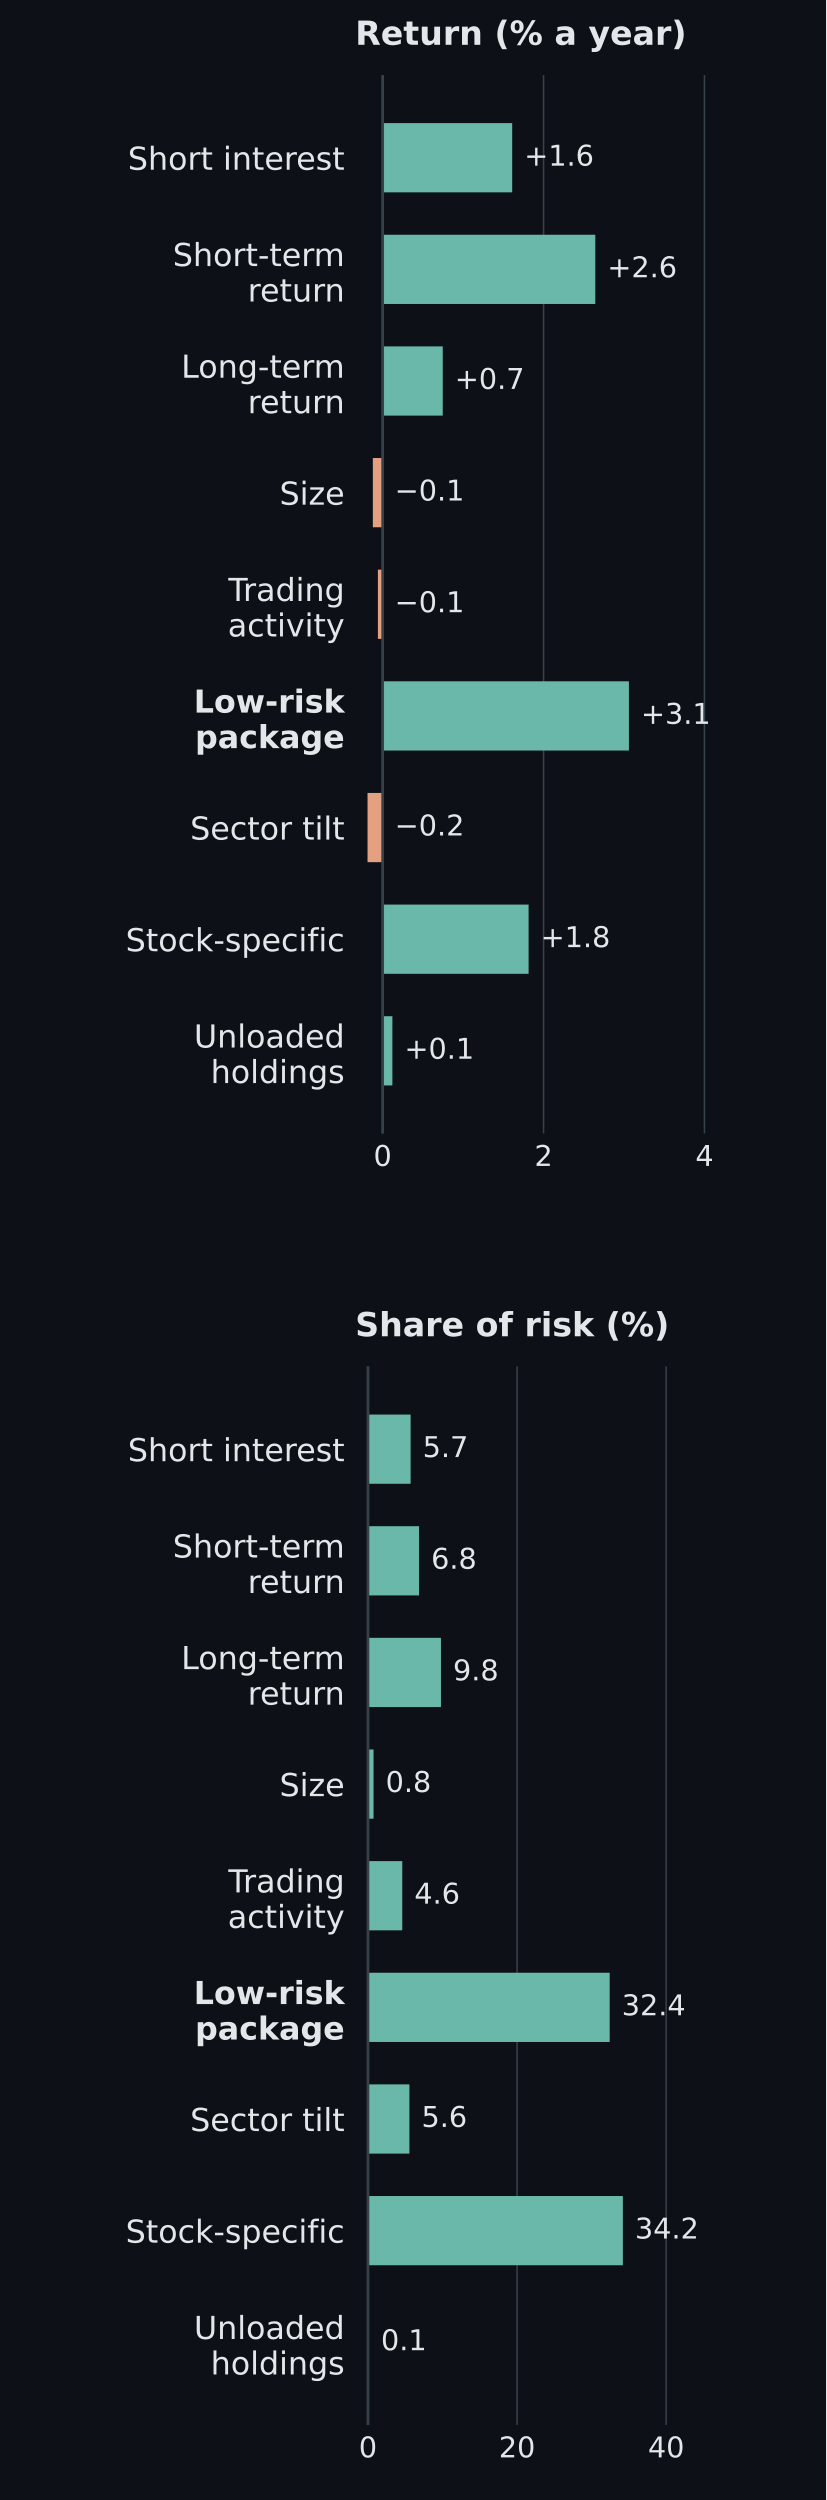
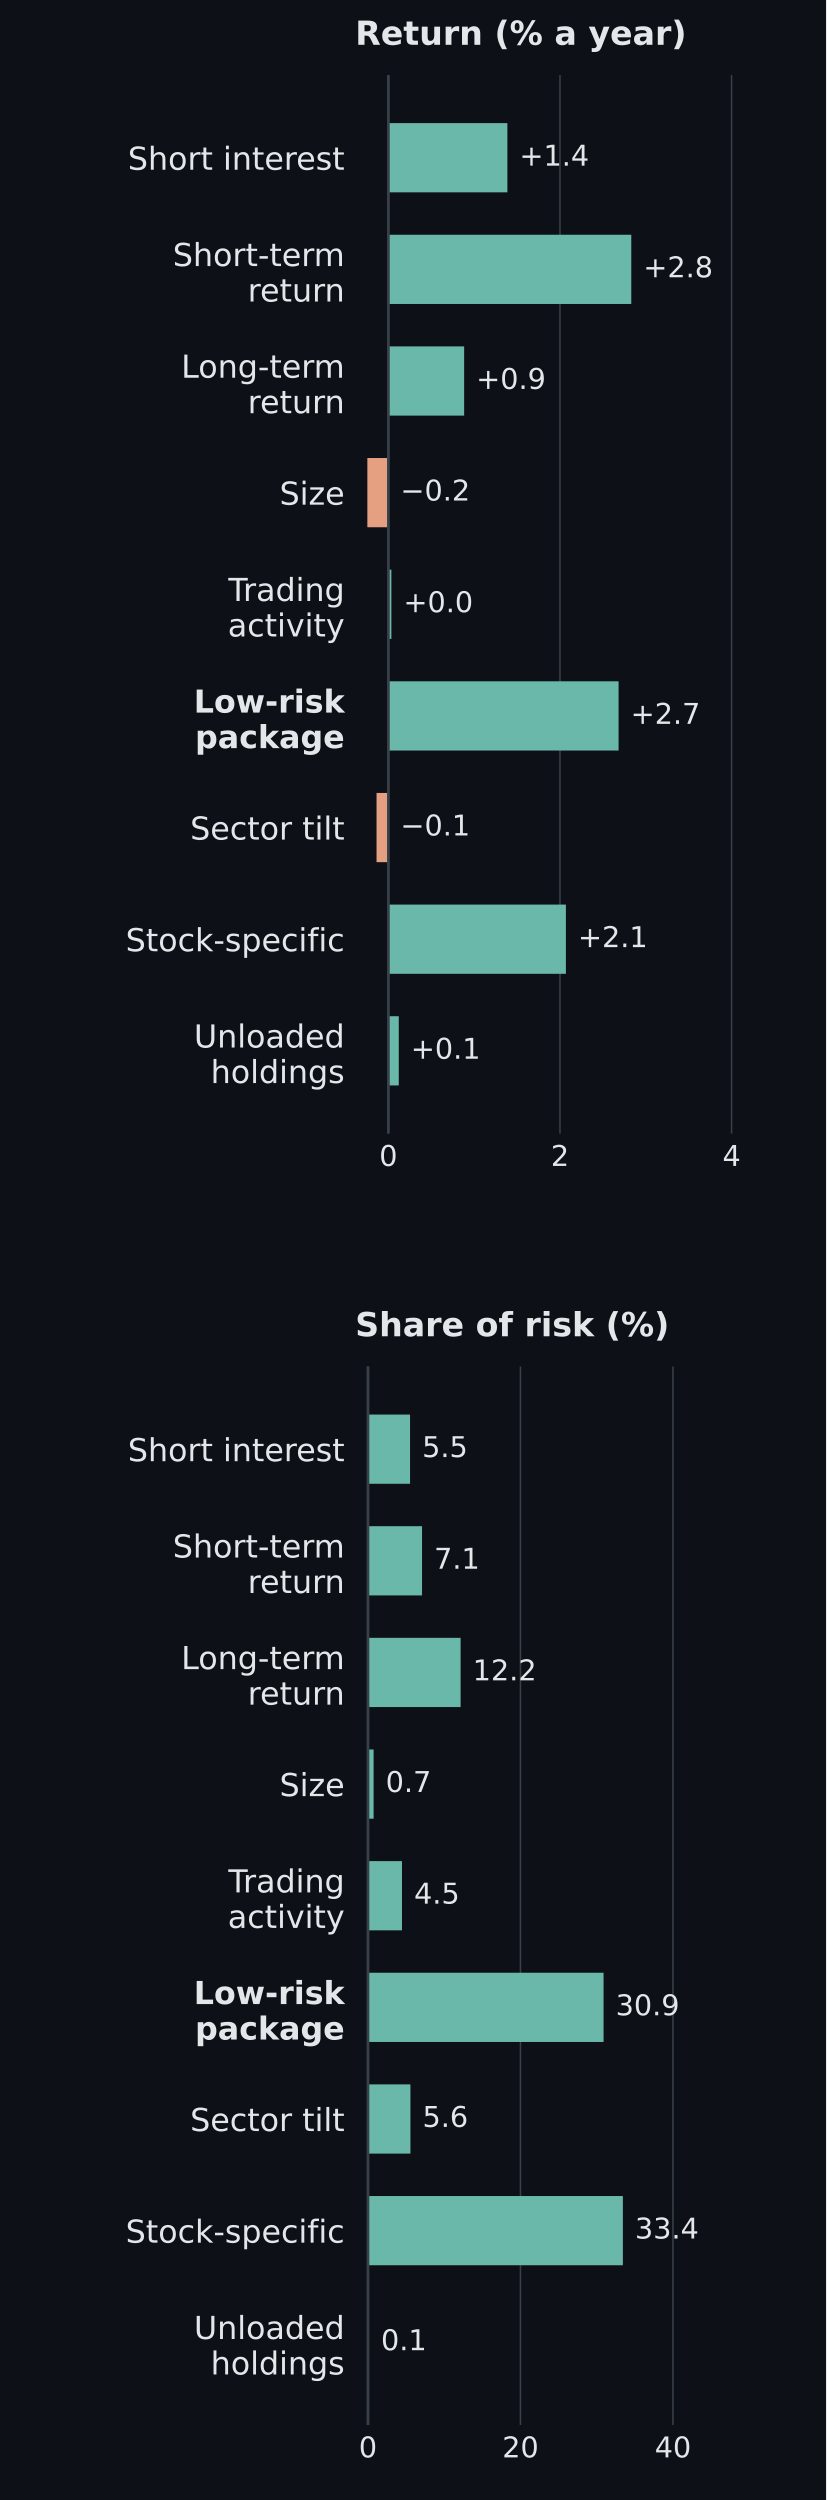
<svg xmlns="http://www.w3.org/2000/svg" width="273.6pt" height="828pt" viewBox="0 0 273.6 828" version="1.1">
  <defs>
    <style type="text/css">*{stroke-linejoin: round; stroke-linecap: butt}</style>
  </defs>
  <g id="figure_1">
    <g id="patch_1">
      <path d="M 0 828 L 273.6 828 L 273.6 0 L 0 0 z " style="fill: #0d1117" />
    </g>
    <g id="axes_1">
      <g id="patch_2">
        <path d="M 117.648 375.435 L 265.392 375.435 L 265.392 24.84 L 117.648 24.84 z " style="fill: #0d1117" />
      </g>
      <g id="matplotlib.axis_1">
        <g id="xtick_1">
          <g id="line2d_1">
-             <path d="M 126.736 375.435 L 126.736 24.84 " clip-path="url(#p4dd4867242)" style="fill: none; stroke: #37414a; stroke-width: 0.5; stroke-linecap: square" />
+             <path d="M 128.632 375.435 L 128.632 24.84 " clip-path="url(#p4dd4867242)" style="fill: none; stroke: #37414a; stroke-width: 0.5; stroke-linecap: square" />
          </g>
          <g id="line2d_2" />
          <g id="text_1">
-             <text style="font-size: 9.5px; font-family: 'DejaVu Sans', 'Arial', sans-serif; text-anchor: middle; fill: #e4e7ea" x="126.736" y="386.153" transform="rotate(-0 126.7355 386.1531)">0</text>
+             <text style="font-size: 9.5px; font-family: 'DejaVu Sans', 'Arial', sans-serif; text-anchor: middle; fill: #e4e7ea" x="128.632" y="386.153" transform="rotate(-0 128.6324 386.1531)">0</text>
          </g>
        </g>
        <g id="xtick_2">
          <g id="line2d_3">
-             <path d="M 180.027 375.435 L 180.027 24.84 " clip-path="url(#p4dd4867242)" style="fill: none; stroke: #37414a; stroke-width: 0.5; stroke-linecap: square" />
+             <path d="M 185.465 375.435 L 185.465 24.84 " clip-path="url(#p4dd4867242)" style="fill: none; stroke: #37414a; stroke-width: 0.5; stroke-linecap: square" />
          </g>
          <g id="line2d_4" />
          <g id="text_2">
-             <text style="font-size: 9.5px; font-family: 'DejaVu Sans', 'Arial', sans-serif; text-anchor: middle; fill: #e4e7ea" x="180.027" y="386.153" transform="rotate(-0 180.027 386.1531)">2</text>
+             <text style="font-size: 9.5px; font-family: 'DejaVu Sans', 'Arial', sans-serif; text-anchor: middle; fill: #e4e7ea" x="185.465" y="386.153" transform="rotate(-0 185.4652 386.1531)">2</text>
          </g>
        </g>
        <g id="xtick_3">
          <g id="line2d_5">
-             <path d="M 233.319 375.435 L 233.319 24.84 " clip-path="url(#p4dd4867242)" style="fill: none; stroke: #37414a; stroke-width: 0.5; stroke-linecap: square" />
+             <path d="M 242.298 375.435 L 242.298 24.84 " clip-path="url(#p4dd4867242)" style="fill: none; stroke: #37414a; stroke-width: 0.5; stroke-linecap: square" />
          </g>
          <g id="line2d_6" />
          <g id="text_3">
-             <text style="font-size: 9.5px; font-family: 'DejaVu Sans', 'Arial', sans-serif; text-anchor: middle; fill: #e4e7ea" x="233.319" y="386.153" transform="rotate(-0 233.3185 386.1531)">4</text>
+             <text style="font-size: 9.5px; font-family: 'DejaVu Sans', 'Arial', sans-serif; text-anchor: middle; fill: #e4e7ea" x="242.298" y="386.153" transform="rotate(-0 242.298 386.1531)">4</text>
          </g>
        </g>
      </g>
      <g id="matplotlib.axis_2">
        <g id="ytick_1">
          <g id="line2d_7" />
          <g id="text_4">
            <text style="font-size: 10.5px; font-family: 'DejaVu Sans', 'Arial', sans-serif; text-anchor: end; fill: #e4e7ea" x="114.148" y="56.227" transform="rotate(-0 114.148 56.22747)">Short interest</text>
          </g>
        </g>
        <g id="ytick_2">
          <g id="line2d_8" />
          <g id="text_5">
            <text style="font-size: 10.5px; font-family: 'DejaVu Sans', 'Arial', sans-serif; fill: #e4e7ea" transform="translate(57.24456 88.12121)">Short-term</text>
            <text style="font-size: 10.5px; font-family: 'DejaVu Sans', 'Arial', sans-serif; fill: #e4e7ea" transform="translate(82.04917 99.87891)">return</text>
          </g>
        </g>
        <g id="ytick_3">
          <g id="line2d_9" />
          <g id="text_6">
            <text style="font-size: 10.5px; font-family: 'DejaVu Sans', 'Arial', sans-serif; fill: #e4e7ea" transform="translate(60.01066 125.096)">Long-term</text>
            <text style="font-size: 10.5px; font-family: 'DejaVu Sans', 'Arial', sans-serif; fill: #e4e7ea" transform="translate(82.04917 136.8537)">return</text>
          </g>
        </g>
        <g id="ytick_4">
          <g id="line2d_10" />
          <g id="text_7">
            <text style="font-size: 10.5px; font-family: 'DejaVu Sans', 'Arial', sans-serif; text-anchor: end; fill: #e4e7ea" x="114.148" y="167.152" transform="rotate(-0 114.148 167.1517)">Size</text>
          </g>
        </g>
        <g id="ytick_5">
          <g id="line2d_11" />
          <g id="text_8">
            <text style="font-size: 10.5px; font-family: 'DejaVu Sans', 'Arial', sans-serif; fill: #e4e7ea" transform="translate(75.62941 199.0455)">Trading</text>
            <text style="font-size: 10.5px; font-family: 'DejaVu Sans', 'Arial', sans-serif; fill: #e4e7ea" transform="translate(75.44402 210.8032)">activity</text>
          </g>
        </g>
        <g id="ytick_6">
          <g id="line2d_12" />
          <g id="text_9">
            <text style="font-weight: 700; font-size: 10.5px; font-family: 'DejaVu Sans', 'Arial', sans-serif; fill: #e4e7ea" transform="translate(64.1762 236.0202)">Low-risk</text>
            <text style="font-weight: 700; font-size: 10.5px; font-family: 'DejaVu Sans', 'Arial', sans-serif; fill: #e4e7ea" transform="translate(64.61589 247.7779)">package</text>
          </g>
        </g>
        <g id="ytick_7">
          <g id="line2d_13" />
          <g id="text_10">
            <text style="font-size: 10.5px; font-family: 'DejaVu Sans', 'Arial', sans-serif; text-anchor: end; fill: #e4e7ea" x="114.148" y="278.076" transform="rotate(-0 114.148 278.076)">Sector tilt</text>
          </g>
        </g>
        <g id="ytick_8">
          <g id="line2d_14" />
          <g id="text_11">
            <text style="font-size: 10.5px; font-family: 'DejaVu Sans', 'Arial', sans-serif; text-anchor: end; fill: #e4e7ea" x="114.148" y="315.051" transform="rotate(-0 114.148 315.0507)">Stock-specific</text>
          </g>
        </g>
        <g id="ytick_9">
          <g id="line2d_15" />
          <g id="text_12">
            <text style="font-size: 10.5px; font-family: 'DejaVu Sans', 'Arial', sans-serif; fill: #e4e7ea" transform="translate(64.24019 346.9445)">Unloaded</text>
            <text style="font-size: 10.5px; font-family: 'DejaVu Sans', 'Arial', sans-serif; fill: #e4e7ea" transform="translate(69.77894 358.7022)">holdings</text>
          </g>
        </g>
      </g>
      <g id="patch_3">
-         <path d="M 126.736 40.776 L 169.635 40.776 L 169.635 63.7 L 126.736 63.7 z " clip-path="url(#p4dd4867242)" style="fill: #6ab8aa" />
+         <path d="M 128.632 40.776 L 168.046 40.776 L 168.046 63.7 L 128.632 63.7 z " clip-path="url(#p4dd4867242)" style="fill: #6ab8aa" />
      </g>
      <g id="patch_4">
-         <path d="M 126.736 77.751 L 197.16 77.751 L 197.16 100.675 L 126.736 100.675 z " clip-path="url(#p4dd4867242)" style="fill: #6ab8aa" />
+         <path d="M 128.632 77.751 L 209.079 77.751 L 209.079 100.675 L 128.632 100.675 z " clip-path="url(#p4dd4867242)" style="fill: #6ab8aa" />
      </g>
      <g id="patch_5">
-         <path d="M 126.736 114.726 L 146.64 114.726 L 146.64 137.65 L 126.736 137.65 z " clip-path="url(#p4dd4867242)" style="fill: #6ab8aa" />
+         <path d="M 128.632 114.726 L 153.724 114.726 L 153.724 137.65 L 128.632 137.65 z " clip-path="url(#p4dd4867242)" style="fill: #6ab8aa" />
      </g>
      <g id="patch_6">
-         <path d="M 126.736 151.7 L 123.485 151.7 L 123.485 174.625 L 126.736 174.625 z " clip-path="url(#p4dd4867242)" style="fill: #e5a081" />
+         <path d="M 128.632 151.7 L 121.67 151.7 L 121.67 174.625 L 128.632 174.625 z " clip-path="url(#p4dd4867242)" style="fill: #e5a081" />
      </g>
      <g id="patch_7">
-         <path d="M 126.736 188.675 L 125.163 188.675 L 125.163 211.599 L 126.736 211.599 z " clip-path="url(#p4dd4867242)" style="fill: #e5a081" />
+         <path d="M 128.632 188.675 L 129.627 188.675 L 129.627 211.599 L 128.632 211.599 z " clip-path="url(#p4dd4867242)" style="fill: #6ab8aa" />
      </g>
      <g id="patch_8">
-         <path d="M 126.736 225.65 L 208.298 225.65 L 208.298 248.574 L 126.736 248.574 z " clip-path="url(#p4dd4867242)" style="fill: #6ab8aa" />
+         <path d="M 128.632 225.65 L 204.874 225.65 L 204.874 248.574 L 128.632 248.574 z " clip-path="url(#p4dd4867242)" style="fill: #6ab8aa" />
      </g>
      <g id="patch_9">
-         <path d="M 126.736 262.625 L 121.726 262.625 L 121.726 285.549 L 126.736 285.549 z " clip-path="url(#p4dd4867242)" style="fill: #e5a081" />
+         <path d="M 128.632 262.625 L 124.711 262.625 L 124.711 285.549 L 128.632 285.549 z " clip-path="url(#p4dd4867242)" style="fill: #e5a081" />
      </g>
      <g id="patch_10">
-         <path d="M 126.736 299.599 L 175.071 299.599 L 175.071 322.524 L 126.736 322.524 z " clip-path="url(#p4dd4867242)" style="fill: #6ab8aa" />
+         <path d="M 128.632 299.599 L 187.426 299.599 L 187.426 322.524 L 128.632 322.524 z " clip-path="url(#p4dd4867242)" style="fill: #6ab8aa" />
      </g>
      <g id="patch_11">
-         <path d="M 126.736 336.574 L 129.96 336.574 L 129.96 359.498 L 126.736 359.498 z " clip-path="url(#p4dd4867242)" style="fill: #6ab8aa" />
+         <path d="M 128.632 336.574 L 132.071 336.574 L 132.071 359.498 L 128.632 359.498 z " clip-path="url(#p4dd4867242)" style="fill: #6ab8aa" />
      </g>
      <g id="line2d_16">
-         <path d="M 126.736 375.435 L 126.736 24.84 " clip-path="url(#p4dd4867242)" style="fill: none; stroke: #37414a; stroke-width: 0.9; stroke-linecap: square" />
+         <path d="M 128.632 375.435 L 128.632 24.84 " clip-path="url(#p4dd4867242)" style="fill: none; stroke: #37414a; stroke-width: 0.9; stroke-linecap: square" />
      </g>
      <g id="text_13">
-         <text style="font-size: 9.5px; font-family: 'DejaVu Sans', 'Arial', sans-serif; text-anchor: start; fill: #e4e7ea" x="173.635" y="54.86" transform="rotate(-0 173.6352 54.8597)">+1.6</text>
+         <text style="font-size: 9.5px; font-family: 'DejaVu Sans', 'Arial', sans-serif; text-anchor: start; fill: #e4e7ea" x="172.046" y="54.86" transform="rotate(-0 172.0459 54.8597)">+1.4</text>
      </g>
      <g id="text_14">
-         <text style="font-size: 9.5px; font-family: 'DejaVu Sans', 'Arial', sans-serif; text-anchor: start; fill: #e4e7ea" x="201.16" y="91.834" transform="rotate(-0 201.1602 91.83445)">+2.6</text>
+         <text style="font-size: 9.5px; font-family: 'DejaVu Sans', 'Arial', sans-serif; text-anchor: start; fill: #e4e7ea" x="213.079" y="91.834" transform="rotate(-0 213.0792 91.83445)">+2.8</text>
      </g>
      <g id="text_15">
-         <text style="font-size: 9.5px; font-family: 'DejaVu Sans', 'Arial', sans-serif; text-anchor: start; fill: #e4e7ea" x="150.64" y="128.809" transform="rotate(-0 150.6399 128.8092)">+0.7</text>
+         <text style="font-size: 9.5px; font-family: 'DejaVu Sans', 'Arial', sans-serif; text-anchor: start; fill: #e4e7ea" x="157.724" y="128.809" transform="rotate(-0 157.724 128.8092)">+0.9</text>
      </g>
      <g id="text_16">
-         <text style="font-size: 9.5px; font-family: 'DejaVu Sans', 'Arial', sans-serif; text-anchor: start; fill: #e4e7ea" x="130.736" y="165.784" transform="rotate(-0 130.7355 165.784)">−0.1</text>
+         <text style="font-size: 9.5px; font-family: 'DejaVu Sans', 'Arial', sans-serif; text-anchor: start; fill: #e4e7ea" x="132.632" y="165.784" transform="rotate(-0 132.6324 165.784)">−0.2</text>
      </g>
      <g id="text_17">
-         <text style="font-size: 9.5px; font-family: 'DejaVu Sans', 'Arial', sans-serif; text-anchor: start; fill: #e4e7ea" x="130.736" y="202.759" transform="rotate(-0 130.7355 202.7587)">−0.1</text>
+         <text style="font-size: 9.5px; font-family: 'DejaVu Sans', 'Arial', sans-serif; text-anchor: start; fill: #e4e7ea" x="133.627" y="202.759" transform="rotate(-0 133.6269 202.7587)">+0.0</text>
      </g>
      <g id="text_18">
-         <text style="font-size: 9.5px; font-family: 'DejaVu Sans', 'Arial', sans-serif; text-anchor: start; fill: #e4e7ea" x="212.298" y="239.733" transform="rotate(-0 212.2982 239.7335)">+3.1</text>
+         <text style="font-size: 9.5px; font-family: 'DejaVu Sans', 'Arial', sans-serif; text-anchor: start; fill: #e4e7ea" x="208.874" y="239.733" transform="rotate(-0 208.8736 239.7335)">+2.7</text>
      </g>
      <g id="text_19">
-         <text style="font-size: 9.5px; font-family: 'DejaVu Sans', 'Arial', sans-serif; text-anchor: start; fill: #e4e7ea" x="130.736" y="276.708" transform="rotate(-0 130.7355 276.7082)">−0.2</text>
+         <text style="font-size: 9.5px; font-family: 'DejaVu Sans', 'Arial', sans-serif; text-anchor: start; fill: #e4e7ea" x="132.632" y="276.708" transform="rotate(-0 132.6324 276.7082)">−0.1</text>
      </g>
      <g id="text_20">
-         <text style="font-size: 9.5px; font-family: 'DejaVu Sans', 'Arial', sans-serif; text-anchor: start; fill: #e4e7ea" x="179.071" y="313.683" transform="rotate(-0 179.0709 313.683)">+1.8</text>
+         <text style="font-size: 9.5px; font-family: 'DejaVu Sans', 'Arial', sans-serif; text-anchor: start; fill: #e4e7ea" x="191.426" y="313.683" transform="rotate(-0 191.4259 313.683)">+2.1</text>
      </g>
      <g id="text_21">
-         <text style="font-size: 9.5px; font-family: 'DejaVu Sans', 'Arial', sans-serif; text-anchor: start; fill: #e4e7ea" x="133.96" y="350.658" transform="rotate(-0 133.9597 350.6577)">+0.1</text>
+         <text style="font-size: 9.5px; font-family: 'DejaVu Sans', 'Arial', sans-serif; text-anchor: start; fill: #e4e7ea" x="136.071" y="350.658" transform="rotate(-0 136.0707 350.6577)">+0.1</text>
      </g>
      <g id="text_22">
        <text style="font-weight: 600; font-size: 11px; font-family: 'DejaVu Sans', 'Arial', sans-serif; text-anchor: start; fill: #e4e7ea" x="117.648" y="14.84" transform="rotate(-0 117.648 14.84)">Return (% a year)</text>
      </g>
    </g>
    <g id="axes_2">
      <g id="patch_12">
        <path d="M 117.648 803.16 L 265.392 803.16 L 265.392 452.565 L 117.648 452.565 z " style="fill: #0d1117" />
      </g>
      <g id="matplotlib.axis_3">
        <g id="xtick_4">
          <g id="line2d_17">
            <path d="M 121.869 803.16 L 121.869 452.565 " clip-path="url(#pe2ee496dc0)" style="fill: none; stroke: #37414a; stroke-width: 0.5; stroke-linecap: square" />
          </g>
          <g id="line2d_18" />
          <g id="text_23">
            <text style="font-size: 9.5px; font-family: 'DejaVu Sans', 'Arial', sans-serif; text-anchor: middle; fill: #e4e7ea" x="121.869" y="813.879" transform="rotate(-0 121.8693 813.8785)">0</text>
          </g>
        </g>
        <g id="xtick_5">
          <g id="line2d_19">
-             <path d="M 171.255 803.16 L 171.255 452.565 " clip-path="url(#pe2ee496dc0)" style="fill: none; stroke: #37414a; stroke-width: 0.5; stroke-linecap: square" />
+             <path d="M 172.378 803.16 L 172.378 452.565 " clip-path="url(#pe2ee496dc0)" style="fill: none; stroke: #37414a; stroke-width: 0.5; stroke-linecap: square" />
          </g>
          <g id="line2d_20" />
          <g id="text_24">
-             <text style="font-size: 9.5px; font-family: 'DejaVu Sans', 'Arial', sans-serif; text-anchor: middle; fill: #e4e7ea" x="171.255" y="813.879" transform="rotate(-0 171.2551 813.8785)">20</text>
+             <text style="font-size: 9.5px; font-family: 'DejaVu Sans', 'Arial', sans-serif; text-anchor: middle; fill: #e4e7ea" x="172.378" y="813.879" transform="rotate(-0 172.3779 813.8785)">20</text>
          </g>
        </g>
        <g id="xtick_6">
          <g id="line2d_21">
-             <path d="M 220.641 803.16 L 220.641 452.565 " clip-path="url(#pe2ee496dc0)" style="fill: none; stroke: #37414a; stroke-width: 0.5; stroke-linecap: square" />
+             <path d="M 222.886 803.16 L 222.886 452.565 " clip-path="url(#pe2ee496dc0)" style="fill: none; stroke: #37414a; stroke-width: 0.5; stroke-linecap: square" />
          </g>
          <g id="line2d_22" />
          <g id="text_25">
-             <text style="font-size: 9.5px; font-family: 'DejaVu Sans', 'Arial', sans-serif; text-anchor: middle; fill: #e4e7ea" x="220.641" y="813.879" transform="rotate(-0 220.641 813.8785)">40</text>
+             <text style="font-size: 9.5px; font-family: 'DejaVu Sans', 'Arial', sans-serif; text-anchor: middle; fill: #e4e7ea" x="222.886" y="813.879" transform="rotate(-0 222.8865 813.8785)">40</text>
          </g>
        </g>
      </g>
      <g id="matplotlib.axis_4">
        <g id="ytick_10">
          <g id="line2d_23" />
          <g id="text_26">
            <text style="font-size: 10.5px; font-family: 'DejaVu Sans', 'Arial', sans-serif; text-anchor: end; fill: #e4e7ea" x="114.148" y="483.953" transform="rotate(-0 114.148 483.9529)">Short interest</text>
          </g>
        </g>
        <g id="ytick_11">
          <g id="line2d_24" />
          <g id="text_27">
            <text style="font-size: 10.5px; font-family: 'DejaVu Sans', 'Arial', sans-serif; fill: #e4e7ea" transform="translate(57.24456 515.8466)">Short-term</text>
            <text style="font-size: 10.5px; font-family: 'DejaVu Sans', 'Arial', sans-serif; fill: #e4e7ea" transform="translate(82.04917 527.6043)">return</text>
          </g>
        </g>
        <g id="ytick_12">
          <g id="line2d_25" />
          <g id="text_28">
            <text style="font-size: 10.5px; font-family: 'DejaVu Sans', 'Arial', sans-serif; fill: #e4e7ea" transform="translate(60.01066 552.8214)">Long-term</text>
            <text style="font-size: 10.5px; font-family: 'DejaVu Sans', 'Arial', sans-serif; fill: #e4e7ea" transform="translate(82.04917 564.5791)">return</text>
          </g>
        </g>
        <g id="ytick_13">
          <g id="line2d_26" />
          <g id="text_29">
            <text style="font-size: 10.5px; font-family: 'DejaVu Sans', 'Arial', sans-serif; text-anchor: end; fill: #e4e7ea" x="114.148" y="594.877" transform="rotate(-0 114.148 594.8771)">Size</text>
          </g>
        </g>
        <g id="ytick_14">
          <g id="line2d_27" />
          <g id="text_30">
            <text style="font-size: 10.5px; font-family: 'DejaVu Sans', 'Arial', sans-serif; fill: #e4e7ea" transform="translate(75.62941 626.7709)">Trading</text>
            <text style="font-size: 10.5px; font-family: 'DejaVu Sans', 'Arial', sans-serif; fill: #e4e7ea" transform="translate(75.44402 638.5286)">activity</text>
          </g>
        </g>
        <g id="ytick_15">
          <g id="line2d_28" />
          <g id="text_31">
            <text style="font-weight: 700; font-size: 10.5px; font-family: 'DejaVu Sans', 'Arial', sans-serif; fill: #e4e7ea" transform="translate(64.1762 663.7456)">Low-risk</text>
            <text style="font-weight: 700; font-size: 10.5px; font-family: 'DejaVu Sans', 'Arial', sans-serif; fill: #e4e7ea" transform="translate(64.61589 675.5033)">package</text>
          </g>
        </g>
        <g id="ytick_16">
          <g id="line2d_29" />
          <g id="text_32">
            <text style="font-size: 10.5px; font-family: 'DejaVu Sans', 'Arial', sans-serif; text-anchor: end; fill: #e4e7ea" x="114.148" y="705.801" transform="rotate(-0 114.148 705.8014)">Sector tilt</text>
          </g>
        </g>
        <g id="ytick_17">
          <g id="line2d_30" />
          <g id="text_33">
            <text style="font-size: 10.5px; font-family: 'DejaVu Sans', 'Arial', sans-serif; text-anchor: end; fill: #e4e7ea" x="114.148" y="742.776" transform="rotate(-0 114.148 742.7761)">Stock-specific</text>
          </g>
        </g>
        <g id="ytick_18">
          <g id="line2d_31" />
          <g id="text_34">
            <text style="font-size: 10.5px; font-family: 'DejaVu Sans', 'Arial', sans-serif; fill: #e4e7ea" transform="translate(64.24019 774.6699)">Unloaded</text>
            <text style="font-size: 10.5px; font-family: 'DejaVu Sans', 'Arial', sans-serif; fill: #e4e7ea" transform="translate(69.77894 786.4276)">holdings</text>
          </g>
        </g>
      </g>
      <g id="patch_13">
-         <path d="M 121.869 468.502 L 135.994 468.502 L 135.994 491.426 L 121.869 491.426 z " clip-path="url(#pe2ee496dc0)" style="fill: #6ab8aa" />
+         <path d="M 121.869 468.502 L 135.81 468.502 L 135.81 491.426 L 121.869 491.426 z " clip-path="url(#pe2ee496dc0)" style="fill: #6ab8aa" />
      </g>
      <g id="patch_14">
-         <path d="M 121.869 505.476 L 138.784 505.476 L 138.784 528.401 L 121.869 528.401 z " clip-path="url(#pe2ee496dc0)" style="fill: #6ab8aa" />
+         <path d="M 121.869 505.476 L 139.775 505.476 L 139.775 528.401 L 121.869 528.401 z " clip-path="url(#pe2ee496dc0)" style="fill: #6ab8aa" />
      </g>
      <g id="patch_15">
-         <path d="M 121.869 542.451 L 146.044 542.451 L 146.044 565.375 L 121.869 565.375 z " clip-path="url(#pe2ee496dc0)" style="fill: #6ab8aa" />
+         <path d="M 121.869 542.451 L 152.553 542.451 L 152.553 565.375 L 121.869 565.375 z " clip-path="url(#pe2ee496dc0)" style="fill: #6ab8aa" />
      </g>
      <g id="patch_16">
-         <path d="M 121.869 579.426 L 123.721 579.426 L 123.721 602.35 L 121.869 602.35 z " clip-path="url(#pe2ee496dc0)" style="fill: #6ab8aa" />
+         <path d="M 121.869 579.426 L 123.738 579.426 L 123.738 602.35 L 121.869 602.35 z " clip-path="url(#pe2ee496dc0)" style="fill: #6ab8aa" />
      </g>
      <g id="patch_17">
-         <path d="M 121.869 616.401 L 133.228 616.401 L 133.228 639.325 L 121.869 639.325 z " clip-path="url(#pe2ee496dc0)" style="fill: #6ab8aa" />
+         <path d="M 121.869 616.401 L 133.133 616.401 L 133.133 639.325 L 121.869 639.325 z " clip-path="url(#pe2ee496dc0)" style="fill: #6ab8aa" />
      </g>
      <g id="patch_18">
-         <path d="M 121.869 653.375 L 201.924 653.375 L 201.924 676.3 L 121.869 676.3 z " clip-path="url(#pe2ee496dc0)" style="fill: #6ab8aa" />
+         <path d="M 121.869 653.375 L 199.905 653.375 L 199.905 676.3 L 121.869 676.3 z " clip-path="url(#pe2ee496dc0)" style="fill: #6ab8aa" />
      </g>
      <g id="patch_19">
-         <path d="M 121.869 690.35 L 135.599 690.35 L 135.599 713.274 L 121.869 713.274 z " clip-path="url(#pe2ee496dc0)" style="fill: #6ab8aa" />
+         <path d="M 121.869 690.35 L 135.936 690.35 L 135.936 713.274 L 121.869 713.274 z " clip-path="url(#pe2ee496dc0)" style="fill: #6ab8aa" />
      </g>
      <g id="patch_20">
        <path d="M 121.869 727.325 L 206.294 727.325 L 206.294 750.249 L 121.869 750.249 z " clip-path="url(#pe2ee496dc0)" style="fill: #6ab8aa" />
      </g>
      <g id="patch_21">
-         <path d="M 121.869 764.3 L 122.19 764.3 L 122.19 787.224 L 121.869 787.224 z " clip-path="url(#pe2ee496dc0)" style="fill: #6ab8aa" />
+         <path d="M 121.869 764.3 L 122.198 764.3 L 122.198 787.224 L 121.869 787.224 z " clip-path="url(#pe2ee496dc0)" style="fill: #6ab8aa" />
      </g>
      <g id="line2d_32">
        <path d="M 121.869 803.16 L 121.869 452.565 " clip-path="url(#pe2ee496dc0)" style="fill: none; stroke: #37414a; stroke-width: 0.9; stroke-linecap: square" />
      </g>
      <g id="text_35">
-         <text style="font-size: 9.5px; font-family: 'DejaVu Sans', 'Arial', sans-serif; text-anchor: start; fill: #e4e7ea" x="139.994" y="482.585" transform="rotate(-0 139.9936 482.5851)">5.7</text>
+         <text style="font-size: 9.5px; font-family: 'DejaVu Sans', 'Arial', sans-serif; text-anchor: start; fill: #e4e7ea" x="139.81" y="482.585" transform="rotate(-0 139.8096 482.5851)">5.5</text>
      </g>
      <g id="text_36">
-         <text style="font-size: 9.5px; font-family: 'DejaVu Sans', 'Arial', sans-serif; text-anchor: start; fill: #e4e7ea" x="142.784" y="519.56" transform="rotate(-0 142.7839 519.5599)">6.8</text>
+         <text style="font-size: 9.5px; font-family: 'DejaVu Sans', 'Arial', sans-serif; text-anchor: start; fill: #e4e7ea" x="143.775" y="519.56" transform="rotate(-0 143.7746 519.5599)">7.1</text>
      </g>
      <g id="text_37">
-         <text style="font-size: 9.5px; font-family: 'DejaVu Sans', 'Arial', sans-serif; text-anchor: start; fill: #e4e7ea" x="150.044" y="556.535" transform="rotate(-0 150.0436 556.5346)">9.8</text>
+         <text style="font-size: 9.5px; font-family: 'DejaVu Sans', 'Arial', sans-serif; text-anchor: start; fill: #e4e7ea" x="156.553" y="556.535" transform="rotate(-0 156.5532 556.5346)">12.2</text>
      </g>
      <g id="text_38">
-         <text style="font-size: 9.5px; font-family: 'DejaVu Sans', 'Arial', sans-serif; text-anchor: start; fill: #e4e7ea" x="127.721" y="593.509" transform="rotate(-0 127.7212 593.5094)">0.8</text>
+         <text style="font-size: 9.5px; font-family: 'DejaVu Sans', 'Arial', sans-serif; text-anchor: start; fill: #e4e7ea" x="127.738" y="593.509" transform="rotate(-0 127.7381 593.5094)">0.7</text>
      </g>
      <g id="text_39">
-         <text style="font-size: 9.5px; font-family: 'DejaVu Sans', 'Arial', sans-serif; text-anchor: start; fill: #e4e7ea" x="137.228" y="630.484" transform="rotate(-0 137.228 630.4841)">4.6</text>
+         <text style="font-size: 9.5px; font-family: 'DejaVu Sans', 'Arial', sans-serif; text-anchor: start; fill: #e4e7ea" x="137.133" y="630.484" transform="rotate(-0 137.1327 630.4841)">4.5</text>
      </g>
      <g id="text_40">
-         <text style="font-size: 9.5px; font-family: 'DejaVu Sans', 'Arial', sans-serif; text-anchor: start; fill: #e4e7ea" x="205.924" y="667.459" transform="rotate(-0 205.9238 667.4589)">32.4</text>
+         <text style="font-size: 9.5px; font-family: 'DejaVu Sans', 'Arial', sans-serif; text-anchor: start; fill: #e4e7ea" x="203.905" y="667.459" transform="rotate(-0 203.9051 667.4589)">30.9</text>
      </g>
      <g id="text_41">
-         <text style="font-size: 9.5px; font-family: 'DejaVu Sans', 'Arial', sans-serif; text-anchor: start; fill: #e4e7ea" x="139.599" y="704.434" transform="rotate(-0 139.5985 704.4336)">5.6</text>
+         <text style="font-size: 9.5px; font-family: 'DejaVu Sans', 'Arial', sans-serif; text-anchor: start; fill: #e4e7ea" x="139.936" y="704.434" transform="rotate(-0 139.9359 704.4336)">5.6</text>
      </g>
      <g id="text_42">
-         <text style="font-size: 9.5px; font-family: 'DejaVu Sans', 'Arial', sans-serif; text-anchor: start; fill: #e4e7ea" x="210.294" y="741.408" transform="rotate(-0 210.2944 741.4084)">34.2</text>
+         <text style="font-size: 9.5px; font-family: 'DejaVu Sans', 'Arial', sans-serif; text-anchor: start; fill: #e4e7ea" x="210.294" y="741.408" transform="rotate(-0 210.2944 741.4084)">33.4</text>
      </g>
      <g id="text_43">
-         <text style="font-size: 9.5px; font-family: 'DejaVu Sans', 'Arial', sans-serif; text-anchor: start; fill: #e4e7ea" x="126.19" y="778.383" transform="rotate(-0 126.1903 778.3831)">0.1</text>
+         <text style="font-size: 9.5px; font-family: 'DejaVu Sans', 'Arial', sans-serif; text-anchor: start; fill: #e4e7ea" x="126.198" y="778.383" transform="rotate(-0 126.1976 778.3831)">0.1</text>
      </g>
      <g id="text_44">
        <text style="font-weight: 600; font-size: 11px; font-family: 'DejaVu Sans', 'Arial', sans-serif; text-anchor: start; fill: #e4e7ea" x="117.648" y="442.565" transform="rotate(-0 117.648 442.5654)">Share of risk (%)</text>
      </g>
    </g>
  </g>
  <defs>
    <clipPath id="p4dd4867242">
      <rect x="117.648" y="24.84" width="147.744" height="350.595" />
    </clipPath>
    <clipPath id="pe2ee496dc0">
      <rect x="117.648" y="452.565" width="147.744" height="350.595" />
    </clipPath>
  </defs>
</svg>
